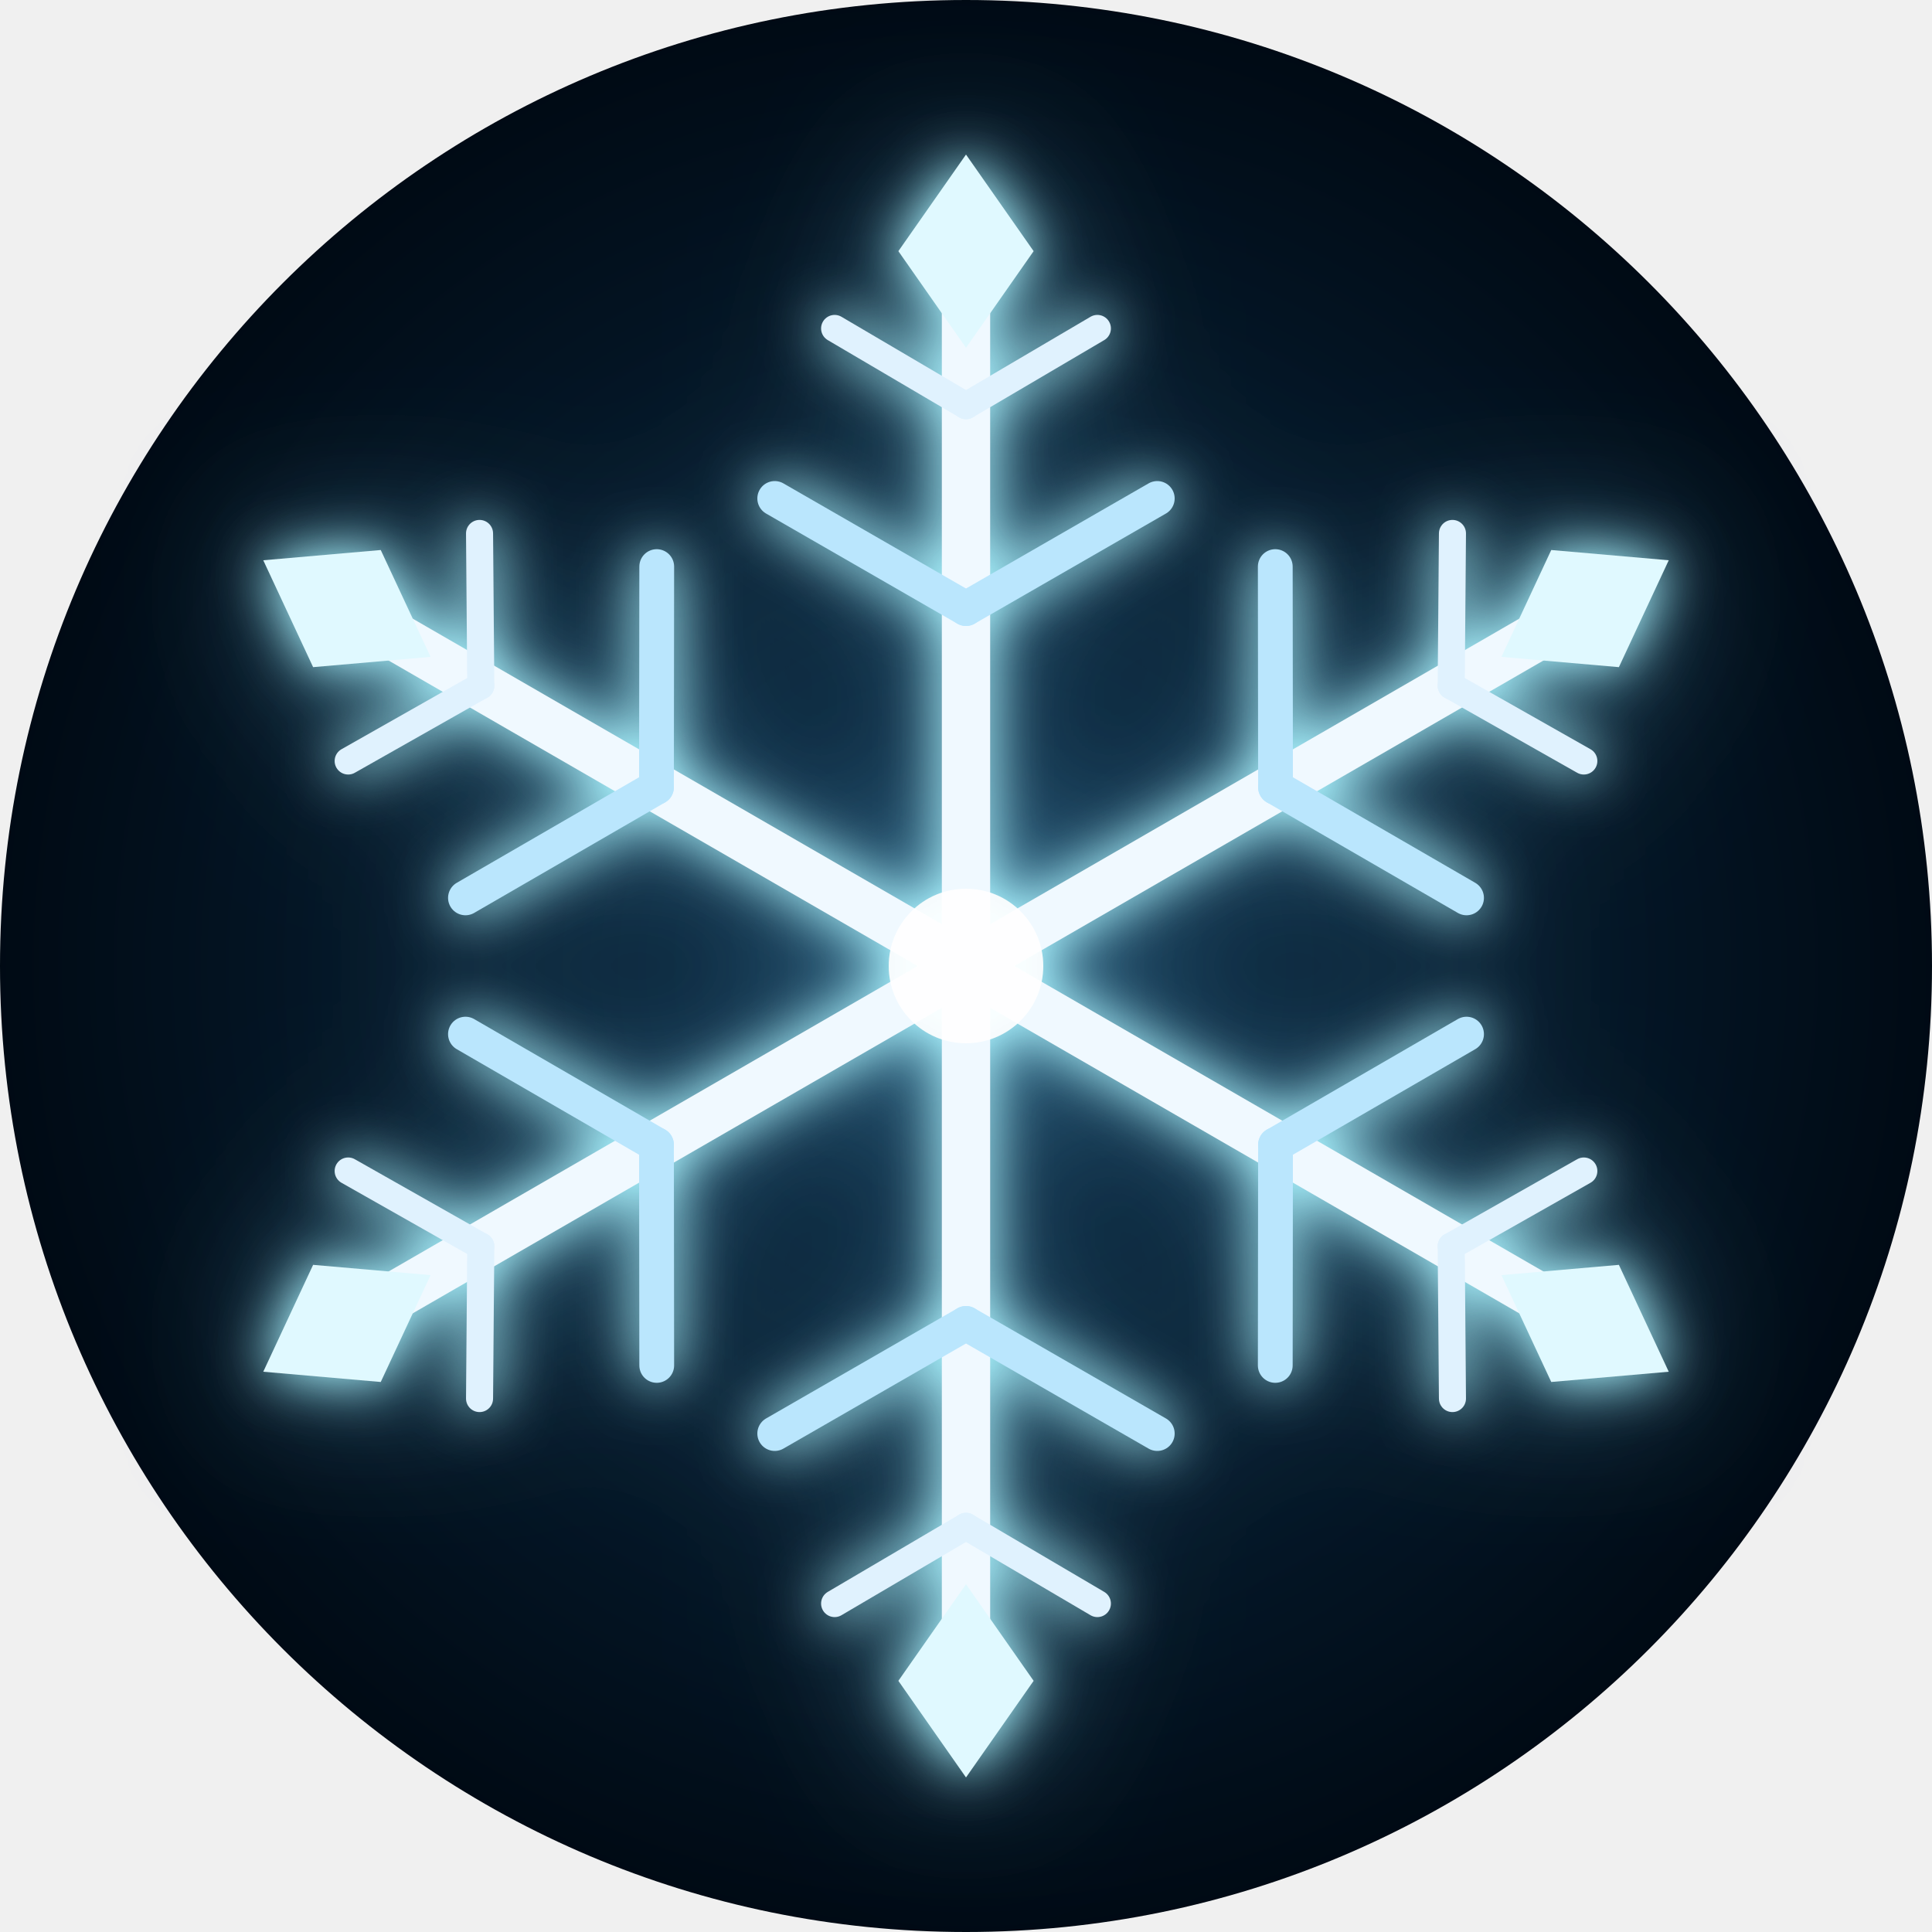
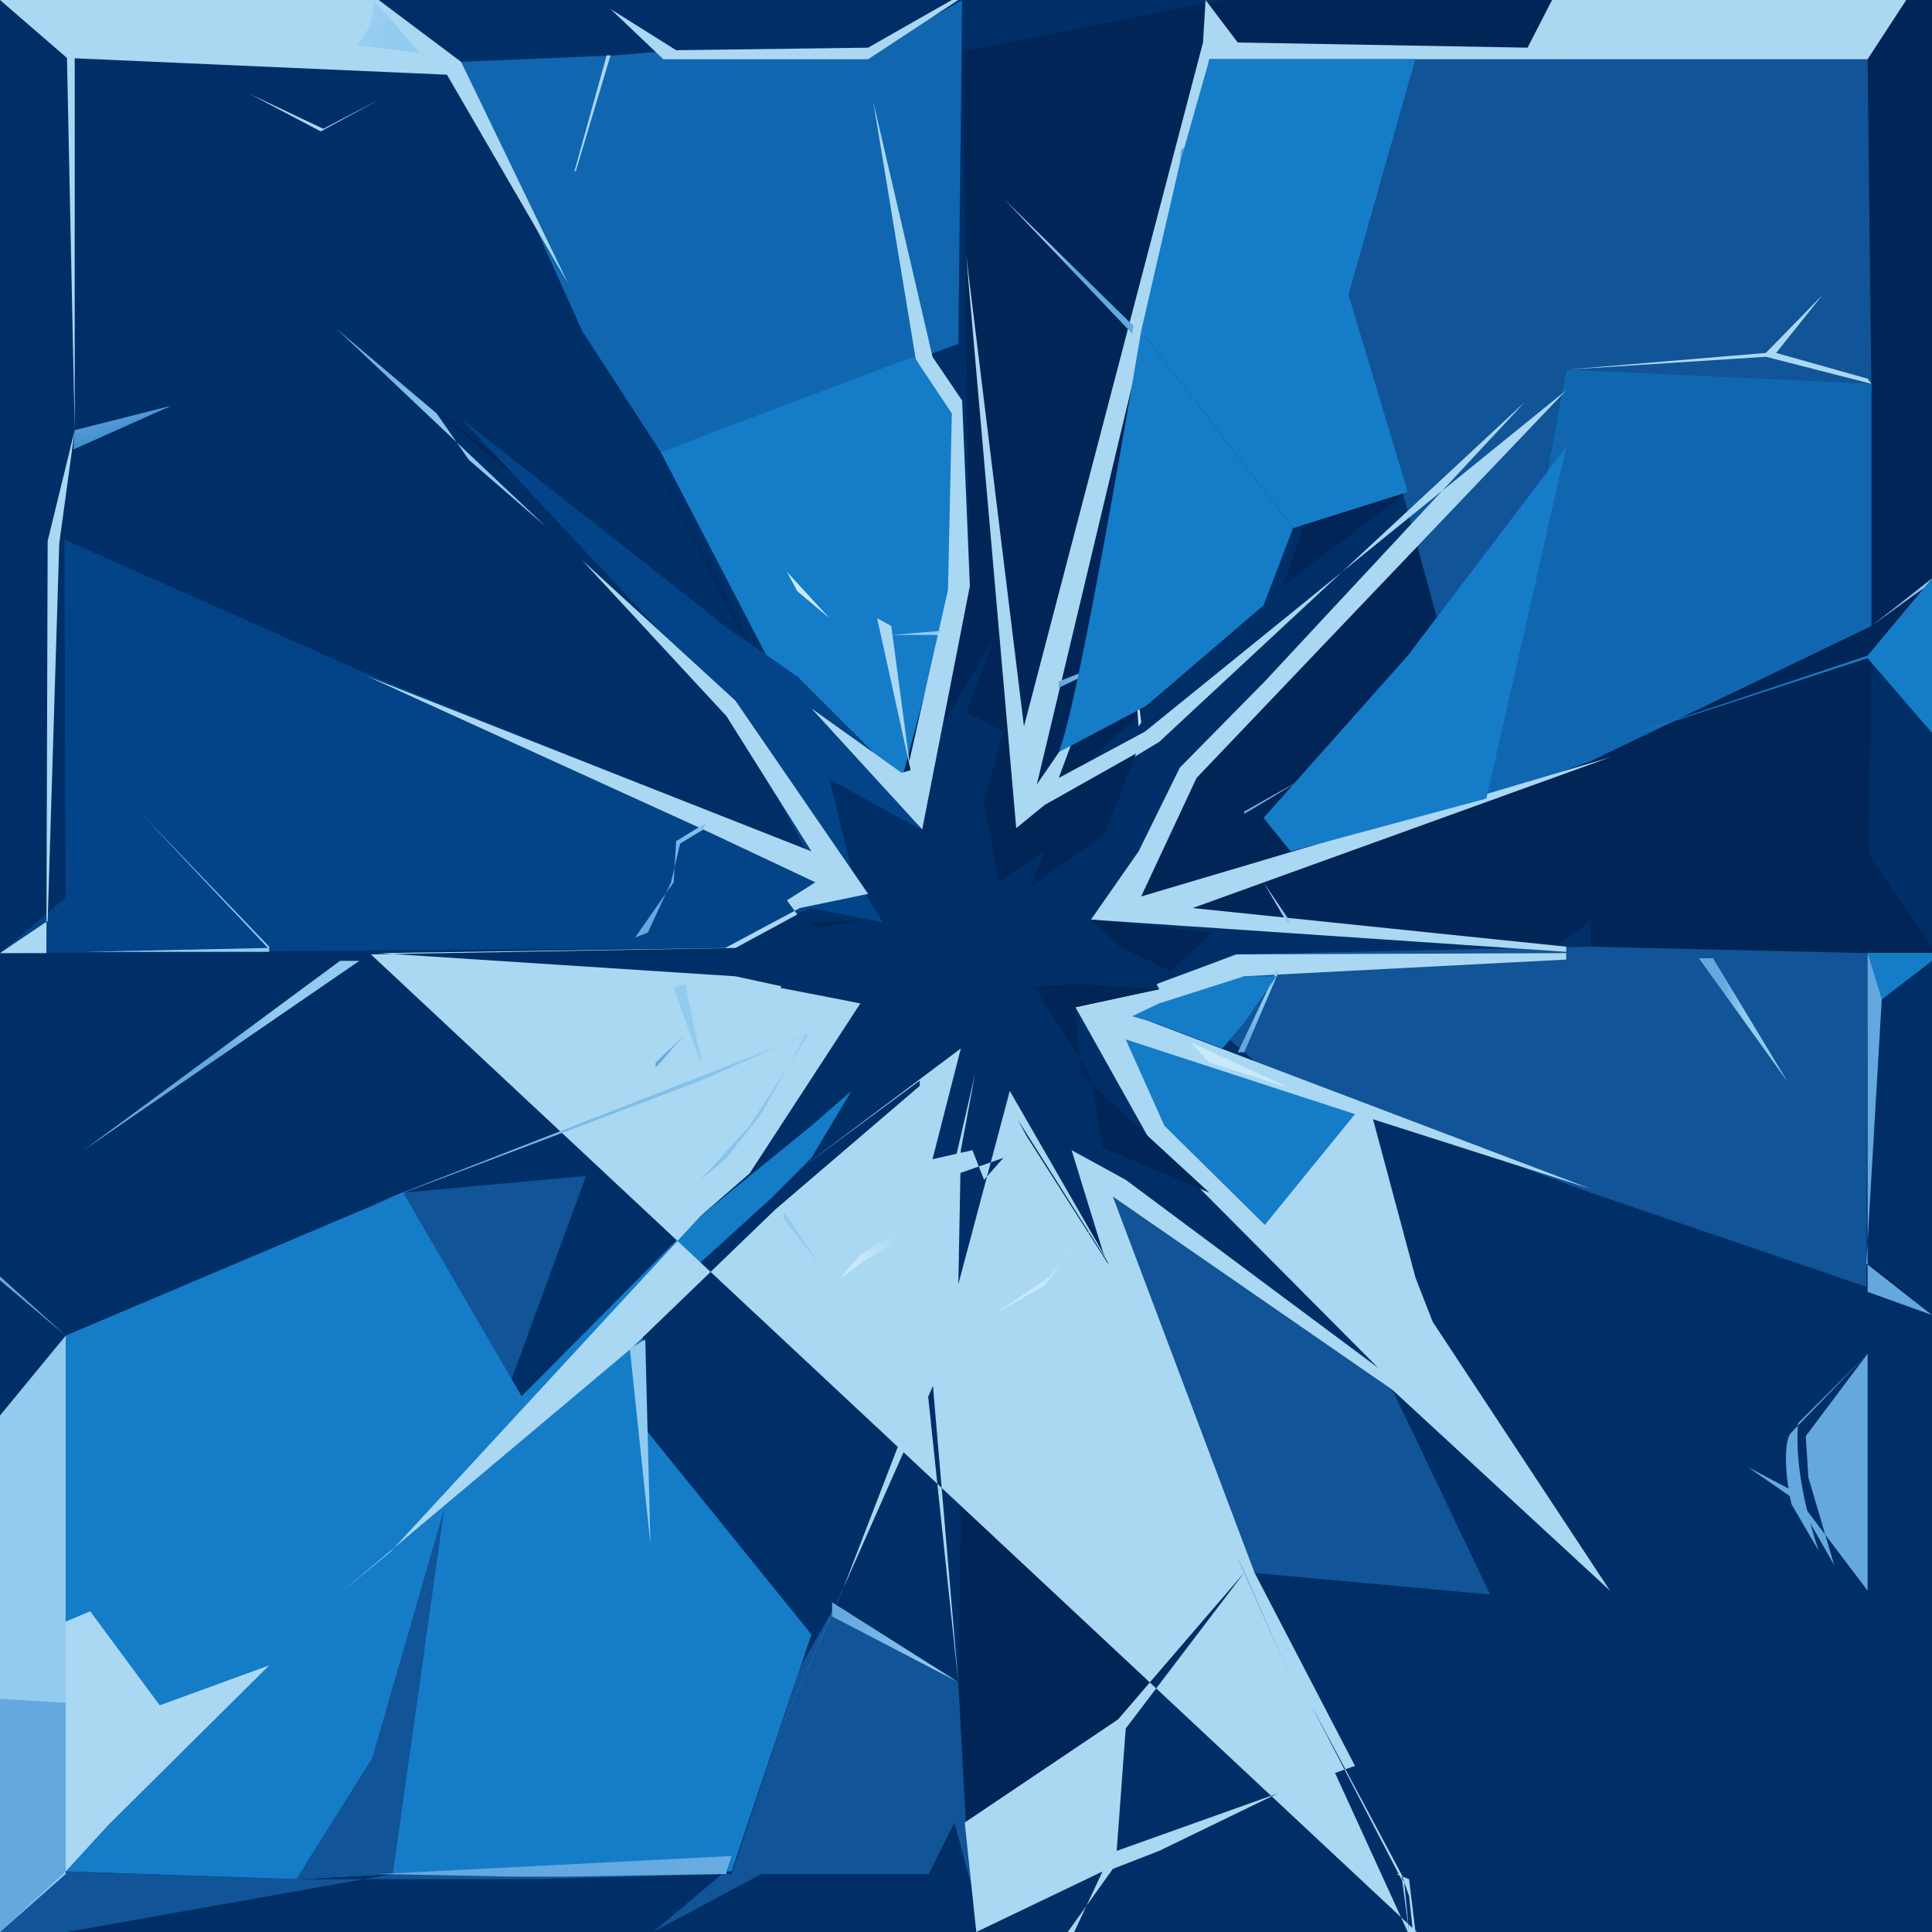
- <svg xmlns="http://www.w3.org/2000/svg" viewBox="0 0 100 100">
-   <defs>
-     <radialGradient id="fh-bg" cx="50%" cy="50%" r="50%">
-       <stop offset="0%" stop-color="#0c2d48" />
-       <stop offset="100%" stop-color="#000a14" />
-     </radialGradient>
-     <filter id="fh-glow" x="-35%" y="-35%" width="170%" height="170%">
-       <feGaussianBlur in="SourceAlpha" stdDeviation="1.5" result="b1" />
-       <feColorMatrix in="b1" type="matrix" values="0 0 0 0 0.4  0 0 0 0 0.9  0 0 0 0 1  0 0 0 1.2 0" result="g1" />
-       <feGaussianBlur in="SourceAlpha" stdDeviation="4" result="b2" />
-       <feColorMatrix in="b2" type="matrix" values="0 0 0 0 0.2  0 0 0 0 0.7  0 0 0 0 1  0 0 0 0.6 0" result="g2" />
-       <feMerge>
-         <feMergeNode in="g2" />
-         <feMergeNode in="g1" />
-         <feMergeNode in="SourceGraphic" />
-       </feMerge>
-     </filter>
-     <g id="fh-arm">
-       <line x1="0" y1="0" x2="0" y2="-37" stroke="#f0f9ff" stroke-width="2.5" stroke-linecap="round" />
-       <line x1="0" y1="-18.5" x2="9.9" y2="-24.2" stroke="#bae6fd" stroke-width="1.8" stroke-linecap="round" />
-       <line x1="0" y1="-18.5" x2="-9.9" y2="-24.2" stroke="#bae6fd" stroke-width="1.8" stroke-linecap="round" />
-       <line x1="0" y1="-29" x2="6.8" y2="-33" stroke="#e0f2fe" stroke-width="1.4" stroke-linecap="round" />
-       <line x1="0" y1="-29" x2="-6.8" y2="-33" stroke="#e0f2fe" stroke-width="1.4" stroke-linecap="round" />
-       <polygon points="0,-42 3.5,-37 0,-32 -3.5,-37" fill="#e0f9ff" />
-     </g>
-   </defs>
-   <circle cx="50" cy="50" r="50" fill="url(#fh-bg)" />
-   <g transform="translate(50,50)" filter="url(#fh-glow)">
-     <use href="#fh-arm" transform="rotate(0)" />
-     <use href="#fh-arm" transform="rotate(60)" />
-     <use href="#fh-arm" transform="rotate(120)" />
-     <use href="#fh-arm" transform="rotate(180)" />
-     <use href="#fh-arm" transform="rotate(240)" />
-     <use href="#fh-arm" transform="rotate(300)" />
-     <circle cx="0" cy="0" r="4" fill="#ffffff" opacity="0.9" />
-   </g>
+ <svg xmlns="http://www.w3.org/2000/svg" viewBox="0 0 150 150">
+   <style type="text/css">.cls-0 {fill:#002F68;}
+ .cls-1 {fill:#002556;}
+ .cls-2 {fill:#115497;}
+ .cls-3 {fill:#1067B0;}
+ .cls-4 {fill:#157CC8;}
+ .cls-5 {fill:#024487;}
+ .cls-6 {fill:#002F68;}
+ .cls-7 {fill:#AAD7F2;}
+ .cls-8 {fill:#64A8DF;}
+ .cls-9 {fill:url(#SVGID_1_);}
+ .cls-10 {fill:url(#SVGID_2_);}
+ .cls-11 {fill:#92CBF0;}
+ .cls-12 {fill:url(#SVGID_3_);}
+ .cls-13 {fill:url(#SVGID_4_);}
+ .cls-14 {fill:url(#SVGID_5_);}
+ .cls-15 {fill:url(#SVGID_6_);}
+ .cls-16 {fill:url(#SVGID_7_);}
+ .cls-17 {fill:url(#SVGID_8_);}
+ .cls-18 {fill:url(#SVGID_9_);}
+ .cls-19 {fill:#C9E9FB;}
+ .cls-20 {fill:url(#SVGID_10_);}
+ .cls-21 {fill:url(#SVGID_11_);}
+ .cls-22 {fill:url(#SVGID_12_);}
+ .cls-23 {fill:url(#SVGID_13_);}
+ .cls-24 {fill:url(#SVGID_14_);}
+ .cls-25 {fill:url(#SVGID_15_);}
+ .cls-26 {fill:url(#SVGID_16_);}
+ .cls-27 {fill:url(#SVGID_17_);}
+ .cls-28 {fill:url(#SVGID_18_);}
+ .cls-29 {fill:url(#SVGID_19_);}</style>
+   <rect class="cls-0" width="150" height="150" />
+   <polygon class="cls-1" points="74.7 4 95 0 150 0 150 74.7 123.5 73.5 141.3 59.1 120.9 73.3 84.7 71.4 88.4 66.1 91.6 59.6 98.2 52.9 118.4 31.2 99.6 45.5 104.8 29.9 98.1 47 89.6 54.4 78.9 64.3 76.4 62.2 77.9 56.8 75 55.3 77.3 49.3 73.3 56.1 70.6 56.9 64.3 60.4 66.1 67.5 61.9 61.1 60.6 53 54.4 48.8 33.3 31.5 57.9 49.7 45.8 26.1 62 57.3 62 55.3 63.4 55 67.5 59.1 71.5 64.4 75.3 45.5" />
+   <polygon class="cls-2" points="145 4.5 145.3 30.8 121.6 28.7 115.4 62 104.7 22.9 109.9 4.6" />
+   <polygon class="cls-3" points="74.7 0 74.4 26.7 51.3 35.1 45.2 25.7 35.8 4.8 47.7 4.3 52.5 3.9 67.4 4.2" />
+   <polygon class="cls-4" points="74.4 32.1 70.9 27.7 51.3 35.1 60.8 53.4 70.1 60.2 73.9 45.9" />
+   <polygon class="cls-5" points="0 74 5.1 69.7 5 41.9 28.7 52.4 62.6 66.1 56.4 54.5 35.8 32.5 56.3 48.6 62 52.6 67.7 58.3 71.5 64.4 64.4 60.5 66.1 67.5 68.5 71.6 62.9 70.5 56.3 73.6" />
+   <polygon class="cls-6" points="0 74 5.2 80.7 5.1 103.7 0 110.1" />
+   <polygon class="cls-2" points="5.1 103.7 31.3 92.6 45.5 91.3 38.1 111.5 14.4 113.1 5 111.5" />
+   <polygon class="cls-4" points="31.3 92.6 40.5 108.4 54.4 94.4 63 87.4 66.1 84.7 63 89.9 59.8 93.1 49.9 102.1 49.9 110.7 63 126.9 56.8 145.3 30.5 145.5 23 145.9 5.2 145.3 5.1 145.5 5.1 145.3 5.1 103.7" />
+   <polygon class="cls-2" points="34.5 117.1 28.9 136.5 23 145.9 41.3 145.9 56.8 145.5 62.2 129.3 64.6 125.1 74.4 130.6 76.4 150 50.7 150 56.3 145.3 30.5 145.5 5.2 150 0 150 5.1 145.3 5.1 145.5 5.1 145.3 23 145.9 30.5 145.5" />
+   <polygon class="cls-0" points="74.1 141.5 76.4 150 50.7 150 59.1 145.5 72.1 145.5" />
+   <polygon class="cls-1" points="74.4 130.6 74.9 101.6 77.9 89.9 79.7 88.2 88 99.8 96.6 122.1 87.1 133.5 75 141.5" />
+   <polygon class="cls-2" points="97.1 122.1 115.7 123.8 108.1 107.9 86.4 92.5 84.7 90.7 85.6 96 92.6 112.9" />
+   <polygon class="cls-0" points="86.4 145.1 83.4 150 109.4 150 98.3 145.5" />
+   <polygon class="cls-0" points="97.1 122.1 108.8 145.5 109.4 150 150 150 145 145.5 108.4 145.5 103 136.9 96.6 122.1" />
+   <polygon class="cls-2" points="123.5 73.5 145 74 144.9 99.9 123.5 92.6 98.6 83.4 90.4 76.4 95.8 74.1" />
+   <polygon class="cls-1" points="123.5 59.1 145 50.9 145 66.1 150 73.5 123.5 73.5 123.5 73.5 123.5 73.5 123.5 73.5 123.5 73.5 123.5 73.5 123.5 73.5 123.5 73.5 123.5 73.5 123.5 73.5 123.5 73.5 123.5 73.5 123.5 73.5 123.5 73.5 123.5 73.5 123.5 73.5 123.5 73.5 123.5 73.5 123.5 73.5 123.5 73.5 123.5 73.5 123.5 73.5 123.5 73.5 123.5 73.5 123.5 73.5 123.5 73.5 123.5 73.5 123.5 73.5 123.5 73.5 123.5 73.5 123.5 73.5 123.5 73.5 123.5 73.5 123.5 73.5 123.5 73.5 123.5 73.5 123.5 73.5 123.5 73.5 123.5 73.5 123.5 73.5 123.5 73.5 123.5 73.5 123.5 73.5 123.5 73.5 123.5 73.5 123.5 73.5 123.5 73.5 123.5 73.5 123.5 73.5 123.5 73.5 123.5 73.5 123.5 73.5 123.5 73.5 123.5 73.5 123.5 73.5 123.5 73.5 123.5 73.5 123.5 73.5 123.5 73.5 123.5 73.5 123.5 73.5 123.5 73.5 123.5 73.5 123.5 73.5 123.5 73.5 123.5 73.5 123.5 73.5 123.5 73.5 123.5 73.5 123.5 73.5 123.5 73.5 123.5 73.5 123.5 73.5 123.5 73.5 123.5 73.5 123.5 73.5 123.5 73.5 123.5 73.5" />
+   <polygon class="cls-1" points="145.3 98.1 150 102.1 145 100.3" />
+   <polygon class="cls-0" points="145.3 50.9 150 51.8 150 73.5 145.1 66.4" />
+   <polygon class="cls-3" points="121.6 28.7 145.3 29.8 145.3 48.6 123.5 59.1 115.4 62" />
+   <polygon class="cls-7" points="93.6 0 96.1 3.3 118.6 3.7 120.5 0 148 0 145 4.6 93.9 4.6 88.9 25.7 80.5 60.9 83.8 56.1 82.2 60.4 88.9 56.8 121.6 30.3 92.9 60.4 88.6 69.6 125 58.8 92.6 70.5 121.6 73.5 121.6 73.9 84.7 71.4 88.4 66.1 91.6 59.6 98.2 52.9 118.4 31.2 90 57.6 78.9 64.3 75 19.7 79.5 56.4 89.1 19.7 93.4 3.3" />
+   <polygon class="cls-8" points="91.6 12.7 104.1 4.6 91.7 11.6" />
+   <polygon class="cls-7" points="74.4 0 67.4 4.6 51.5 4.6 47.4 0.7 52.5 3.9 67.4 3.7 73.9 0" />
+   <polygon class="cls-7" points="44.1 22 34.7 5.8 5.2 4.5 0 0 29.4 0 35.8 4.8" />
+   <linearGradient id="SVGID_1_" x1="23.62" x2="29.2" y1=".686" y2="4.258" gradientUnits="userSpaceOnUse">
+     <stop stop-color="#AAD7F2" offset="0" />
+     <stop stop-color="#92CBF0" offset="1" />
+   </linearGradient>
+   <path class="cls-9" d="m29 0 3.6 4.1-4.9-0.6c0.9-1 1.4-2.2 1.3-3.5z" />
+   <polygon class="cls-7" points="5.2 4.5 5.8 33.4 3.7 42 3.6 74 0 74 3.7 71.5 4.6 42.2 5.8 33.4 5.8 4.5" />
+   <linearGradient id="SVGID_2_" x1="9.233" x2="10.1" y1="31.16" y2="34.21" gradientUnits="userSpaceOnUse">
+     <stop stop-color="#64A8DF" offset="0" />
+     <stop stop-color="#3887C8" offset="1" />
+   </linearGradient>
+   <polygon class="cls-10" points="5.8 33.4 5.7 34.9 13.3 31.5" />
+   <polygon class="cls-11" points="6.5 73.9 20.8 73.6 11 63.2 20.9 73.5 20.9 73.9" />
+   <linearGradient id="SVGID_3_" x1="17.33" x2="20.48" y1="79.96" y2="80.97" gradientUnits="userSpaceOnUse">
+     <stop stop-color="#64A8DF" offset="0" />
+     <stop stop-color="#92CBF0" offset="1" />
+   </linearGradient>
+   <polygon class="cls-12" points="6.5 89.3 26.4 74.6 26.6 74.6 27.9 74.6" />
+   <polygon class="cls-7" points="28.8 74.1 57.1 73.6 61.9 71 61.1 69.9 63.3 68.5 54.6 64.4 28.5 52.5 63 66.1 56.4 55.6 45.2 43.5 57.1 54.4 67.4 69.4 62.1 70.5 56.3 73.6 29.4 74 57.1 75.8 66.8 77.9 58.2 91.1 54.4 94.4 30.3 120.5 26.4 123.7 49 104.7 60.2 93.9 72 83.8 73.1 106.1 57.9 140.4 65.4 123.5 71.8 106.9 71.9 106.9 74.4 130.6 72.1 103.7 71.4 83.9 62.2 90.7 74.6 81.4 72.4 90 75.5 89.3 76.4 91.6 77.9 89.9 73.9 91.3 73.9 91.2 75.7 83.4 74.6 89.3 74.1 116.1 73.9 101.6 78.4 84.7 86.4 98.6 79 86.9 79.7 88.2 87.1 99.8 96.6 122.1 100.5 130.9 85.6 97.1 83.2 89.3 87.4 91.6 107 106.2 89.1 88.2 83.5 78.2 90 76.8 89.8 76.4 96 74.1 121.6 74 121.6 74.5 96.6 75.8 88.2 78.9 123.5 92.3 106.6 86.9 109.9 99.2 116.2 115.4 105.4 99.9 90.4 87.4 87.4 80.7 105.2 86.5 109.7 100.3 125 123.5 108.1 107.9 86.4 92.9 97.4 122.1 105.2 137.1 86.7 143.7 87.4 134.2 96.6 122.1 86.8 133.5 74.9 141.5 75.8 150 85.6 145.3 83.4 150 82.9 150 86.4 145.1 90 143.7 103.2 137.3 103.4 137.1 109.3 150 109.4 150 108.8 145.5 101.7 132.2 108.8 145.9 109.4 145.9 109.7 150 109.7 150 109.9 150 109.4 145.9 108.4 145.5 108.8 145.5 109 145.9 109.4 150 109.9 150 109.4 145.9 108.4 145.5 108.8 145.5 109.4 147.2 109.7 150 110 150" />
+   <linearGradient id="SVGID_4_" x1="44.86" y1="144.6" y2="145.7" gradientUnits="userSpaceOnUse">
+     <stop stop-color="#64A8DF" offset="0" />
+     <stop stop-color="#92CBF0" offset="1" />
+   </linearGradient>
+   <polygon class="cls-13" points="29.4 145.5 39.9 145.7 43.9 145.7 55.9 145.5 56.4 145.5 56.4 145.3 56.4 145.3 56.4 145.3 56.4 145.3 56.4 145.3 56.4 145.3 56.4 145.3 56.4 145.3 56.4 145.3 56.4 145.3 56.4 145.3 56.4 145.3 56.4 145.3 56.4 145.3 56.4 145.3 56.4 145.3 56.4 145.3 56.4 145.3 56.4 145.3 56.4 145.3 56.4 145.3 56.4 145.3 56.4 145.3 56.4 145.3 56.4 145.3 56.4 145.3 56.4 145.3 56.4 145.3 56.4 145.3 56.4 145.3 56.4 145.3 56.8 144.1" />
+   <linearGradient id="SVGID_5_" x1="65.03" x2="73.42" y1="126.4" y2="128.5" gradientUnits="userSpaceOnUse">
+     <stop stop-color="#64A8DF" offset="0" />
+     <stop stop-color="#92CBF0" offset="1" />
+   </linearGradient>
+   <polygon class="cls-14" points="64.6 124.4 74.4 130.6 64.6 125.5" />
+   <polygon class="cls-11" points="48.9 104.7 50.5 119.9 50.1 104" />
+   <linearGradient id="SVGID_6_" x1="28.63" x2="63" y1="90.44" y2="82.16" gradientUnits="userSpaceOnUse">
+     <stop stop-color="#64A8DF" offset="0" />
+     <stop stop-color="#92CBF0" offset="1" />
+   </linearGradient>
+   <polygon class="cls-15" points="28.7 93.6 62.8 80.3 58.2 87.4 54.4 91.6 56.4 89.9 59.1 86.5 62.6 80.3 54.4 83.9" />
+   <polygon class="cls-11" points="52.3 76.7 54.4 82.5 54.4 82.1 53.2 76.4" />
+   <linearGradient id="SVGID_7_" x1="50.75" x2="55.7" y1="67.5" y2="67.5" gradientUnits="userSpaceOnUse">
+     <stop stop-color="#64A8DF" offset="0" />
+     <stop stop-color="#92CBF0" offset="1" />
+   </linearGradient>
+   <polygon class="cls-16" points="49.3 72.8 52.3 68.5 52.5 65.3 54.8 63.9 54.6 64.4 52.8 65.5 52.1 68.5 50.3 72.4" />
+   <polygon class="cls-7" points="67.8 7.9 72.4 27.7 74.7 31.1 75.3 45.5 71.6 64.4 63 55 70 60 70.7 59.8 68.1 48 69.2 48.6 70.6 59.1 73.6 45.8 73.9 32.1 71.1 27.9" />
+   <polygon class="cls-19" points="61.1 44.4 64.4 48 61.9 45.9" />
+   <polygon class="cls-11" points="69.2 49.3 72.8 49 73.1 48.9 72.8 49.3" />
+   <linearGradient id="SVGID_8_" x1="84.12" x2="81.99" y1="20.45" y2="18.12" gradientUnits="userSpaceOnUse">
+     <stop stop-color="#64A8DF" offset="0" />
+     <stop stop-color="#92CBF0" offset="1" />
+   </linearGradient>
+   <polygon class="cls-17" points="77.9 15.4 88 25.3 87.9 25.9" />
+   <linearGradient id="SVGID_9_" x1="82.13" x2="87.42" y1="52.73" y2="51.43" gradientUnits="userSpaceOnUse">
+     <stop stop-color="#64A8DF" offset="0" />
+     <stop stop-color="#92CBF0" offset="1" />
+   </linearGradient>
+   <polygon class="cls-18" points="82.2 53.4 87.4 50.9 87.9 50.9 87.4 50.9 82.2 52.9" />
+   <polygon class="cls-19" points="88.6 45.5 87.9 49.3 88.4 56.4 88.6 56.1 87.9 50.1" />
+   <linearGradient id="SVGID_10_" x1="96.59" x2="100.8" y1="62.95" y2="62.42" gradientUnits="userSpaceOnUse">
+     <stop stop-color="#64A8DF" offset="0" />
+     <stop stop-color="#92CBF0" offset="1" />
+   </linearGradient>
+   <polygon class="cls-20" points="96.6 63.2 96.6 67.1 96.6 67.4 96.6 63 100.9 60.6" />
+   <polygon class="cls-11" points="98.1 68.5 100.2 71.6 99.9 71.6" />
+   <linearGradient id="SVGID_11_" x1="96.2" x2="98.52" y1="78.74" y2="78.22" gradientUnits="userSpaceOnUse">
+     <stop stop-color="#64A8DF" offset="0" />
+     <stop stop-color="#92CBF0" offset="1" />
+   </linearGradient>
+   <polygon class="cls-21" points="96.1 81.7 96.6 81.7 99.3 75.4 99.1 75.4" />
+   <polygon class="cls-19" points="92.4 80.9 93.9 82.5 100.2 84.5" />
+   <linearGradient id="SVGID_12_" x1="133.8" x2="135.4" y1="79.01" y2="79.01" gradientUnits="userSpaceOnUse">
+     <stop stop-color="#64A8DF" offset="0" />
+     <stop stop-color="#92CBF0" offset="1" />
+   </linearGradient>
+   <polygon class="cls-22" points="133 74.4 138.8 84 131.9 74.4" />
+   <polygon class="cls-7" points="145 29.4 137.9 27.4 141.5 22.9 137.1 27.4 121.6 28.7 137.1 27.7 145.3 29.8" />
+   <linearGradient id="SVGID_13_" x1="145.3" x2="150" y1="48.14" y2="48.14" gradientUnits="userSpaceOnUse">
+     <stop stop-color="#64A8DF" offset="0" />
+     <stop stop-color="#92CBF0" offset="1" />
+   </linearGradient>
+   <polygon class="cls-23" points="150 44.9 145.3 48.6 150 45.2" />
+   <polygon class="cls-4" points="150 44.9 145 50.9 123.5 58.1 145 51.1 150 56.9" />
+   <linearGradient id="SVGID_14_" x1="141.2" x2="145" y1="112.7" y2="112.7" gradientUnits="userSpaceOnUse">
+     <stop stop-color="#64A8DF" offset="0" />
+     <stop stop-color="#3887C8" offset="1" />
+   </linearGradient>
+   <path class="cls-24" d="m145 105.1-5.4 5.4c-0.3 3.6 0.9 7.8 1.6 9.9l-2.1-3.6c-0.4-1.6-0.7-4.6-0.1-5.5l6-6.2z" />
+   <polygon class="cls-8" points="145 145.5 145 74 150 74 146.1 77.6 144.9 98.1 150 102.1 145 100.3 145 105.1 140.2 111.5 140.4 114.7 142.4 121.5 139.6 116.6 135.7 113.9 139.1 115.7 145 123.5" />
+   <polygon class="cls-4" points="145 74 150 74 150 74.6 146.1 77.6" />
+   <linearGradient id="SVGID_15_" x1="84.32" x2="82.87" y1="98.09" y2="99.26" gradientUnits="userSpaceOnUse">
+     <stop stop-color="#AAD7F2" offset="0" />
+     <stop stop-color="#C9E9FB" offset="1" />
+   </linearGradient>
+   <polygon class="cls-25" points="84.7 95.5 81.4 99.2 77.1 102.1 81.1 99.8 83.9 96.1" />
+   <linearGradient id="SVGID_16_" x1="69.94" x2="66.82" y1="96.89" y2="98.48" gradientUnits="userSpaceOnUse">
+     <stop stop-color="#AAD7F2" offset="0" />
+     <stop stop-color="#C9E9FB" offset="1" />
+   </linearGradient>
+   <polygon class="cls-26" points="70.9 94.9 66.8 97.4 65.1 99.4 66.8 98.1 70.9 95.5" />
+   <polygon class="cls-11" points="60.9 94.1 63.9 98.6 63.8 98.4 60.8 94.6" />
+   <linearGradient id="SVGID_17_" x1="51.77" x2="53.27" y1="81.1" y2="81.1" gradientUnits="userSpaceOnUse">
+     <stop stop-color="#64A8DF" offset="0" />
+     <stop stop-color="#92CBF0" offset="1" />
+   </linearGradient>
+   <polygon class="cls-27" points="50.9 82.9 53.2 80.3 53.2 80.3 50.9 82.5" />
+   <linearGradient id="SVGID_18_" x1="23.99" x2="33.64" y1="32.12" y2="37.21" gradientUnits="userSpaceOnUse">
+     <stop stop-color="#64A8DF" offset="0" />
+     <stop stop-color="#92CBF0" offset="1" />
+   </linearGradient>
+   <polygon class="cls-28" points="26.1 25.5 42.4 40.9 36.4 35.7 33.9 32.1" />
+   <linearGradient id="SVGID_19_" x1="24.22" x2="29.51" y1="9.181" y2="9.181" gradientUnits="userSpaceOnUse">
+     <stop stop-color="#AAD7F2" offset="0" />
+     <stop stop-color="#C9E9FB" offset="1" />
+   </linearGradient>
+   <path class="cls-29" d="m19.4 7.3 5.5 2.9 4.6-2.5-4.4 2.3-5.7-2.7z" />
+   <polygon class="cls-7" points="44.6 13.3 47.1 4.3 47.4 4.3 44.7 13.3" />
+   <polygon class="cls-8" points="0 99.1 5.1 103.7 5.1 103.7 0 99.4" />
+   <polygon class="cls-11" points="0 109.9 5.1 103.7 5.1 145.5 0 150" />
+   <path class="cls-4" d="m88.6 25.7 11.8 15.3-2.3 6-9.1 7.8-6.8 3.6c1.6-3.8 6.4-32.7 6.4-32.7z" />
+   <polygon class="cls-4" points="109.3 38.2 104.7 22.9 109.9 4.6 109.9 4.6 104.1 4.6 93.9 4.6 91.6 12.7 88.6 25.7 100.4 41" />
+   <polygon class="cls-4" points="121.6 34.7 115.4 62 100.2 66.1 98.1 63.5 109.3 50.9" />
+   <polygon class="cls-4" points="96.6 75.8 90 77.9 87.9 78.9 89.6 79.4 94.9 81.4 96.6 79.4 99.1 75.8" />
+   <polygon class="cls-4" points="105.2 86.5 87.4 80.7 90.4 87.4 98.2 95.1" />
+   <polygon class="cls-7" points="20.9 129.3 8.4 141.7 5.1 145.3 5.1 125.9 7 125.1 12.4 132.4" />
+   <path class="cls-8" d="m5.1 132.2-5.1-0.3v18.1l5.1-4.7v-13.1z" />
+   <polygon class="cls-1" points="63 71.6 66.1 76.4 68.9 73.9 66.8 71.5" />
+   <path class="cls-0" d="m63 72.1-2.4 4.6 6.2 1.2 2.1-4-2.1-2.4z" />
+   <polygon class="cls-1" points="76.4 62.2 77.5 68.5 81.1 66.1 80 68.9 85.8 64.7 88.2 58.5 81.1 62.5 78.9 64.3" />
+   <polygon class="cls-1" points="86.9 73.5 90.9 75.4 94.1 72.4 84.7 71.4" />
+   <polygon class="cls-1" points="80.3 76.6 84.7 83.6 85.6 89.1 93.9 92.6 83.9 83.4 83.5 78.2 90 76.8 83.8 76.4" />
</svg>
